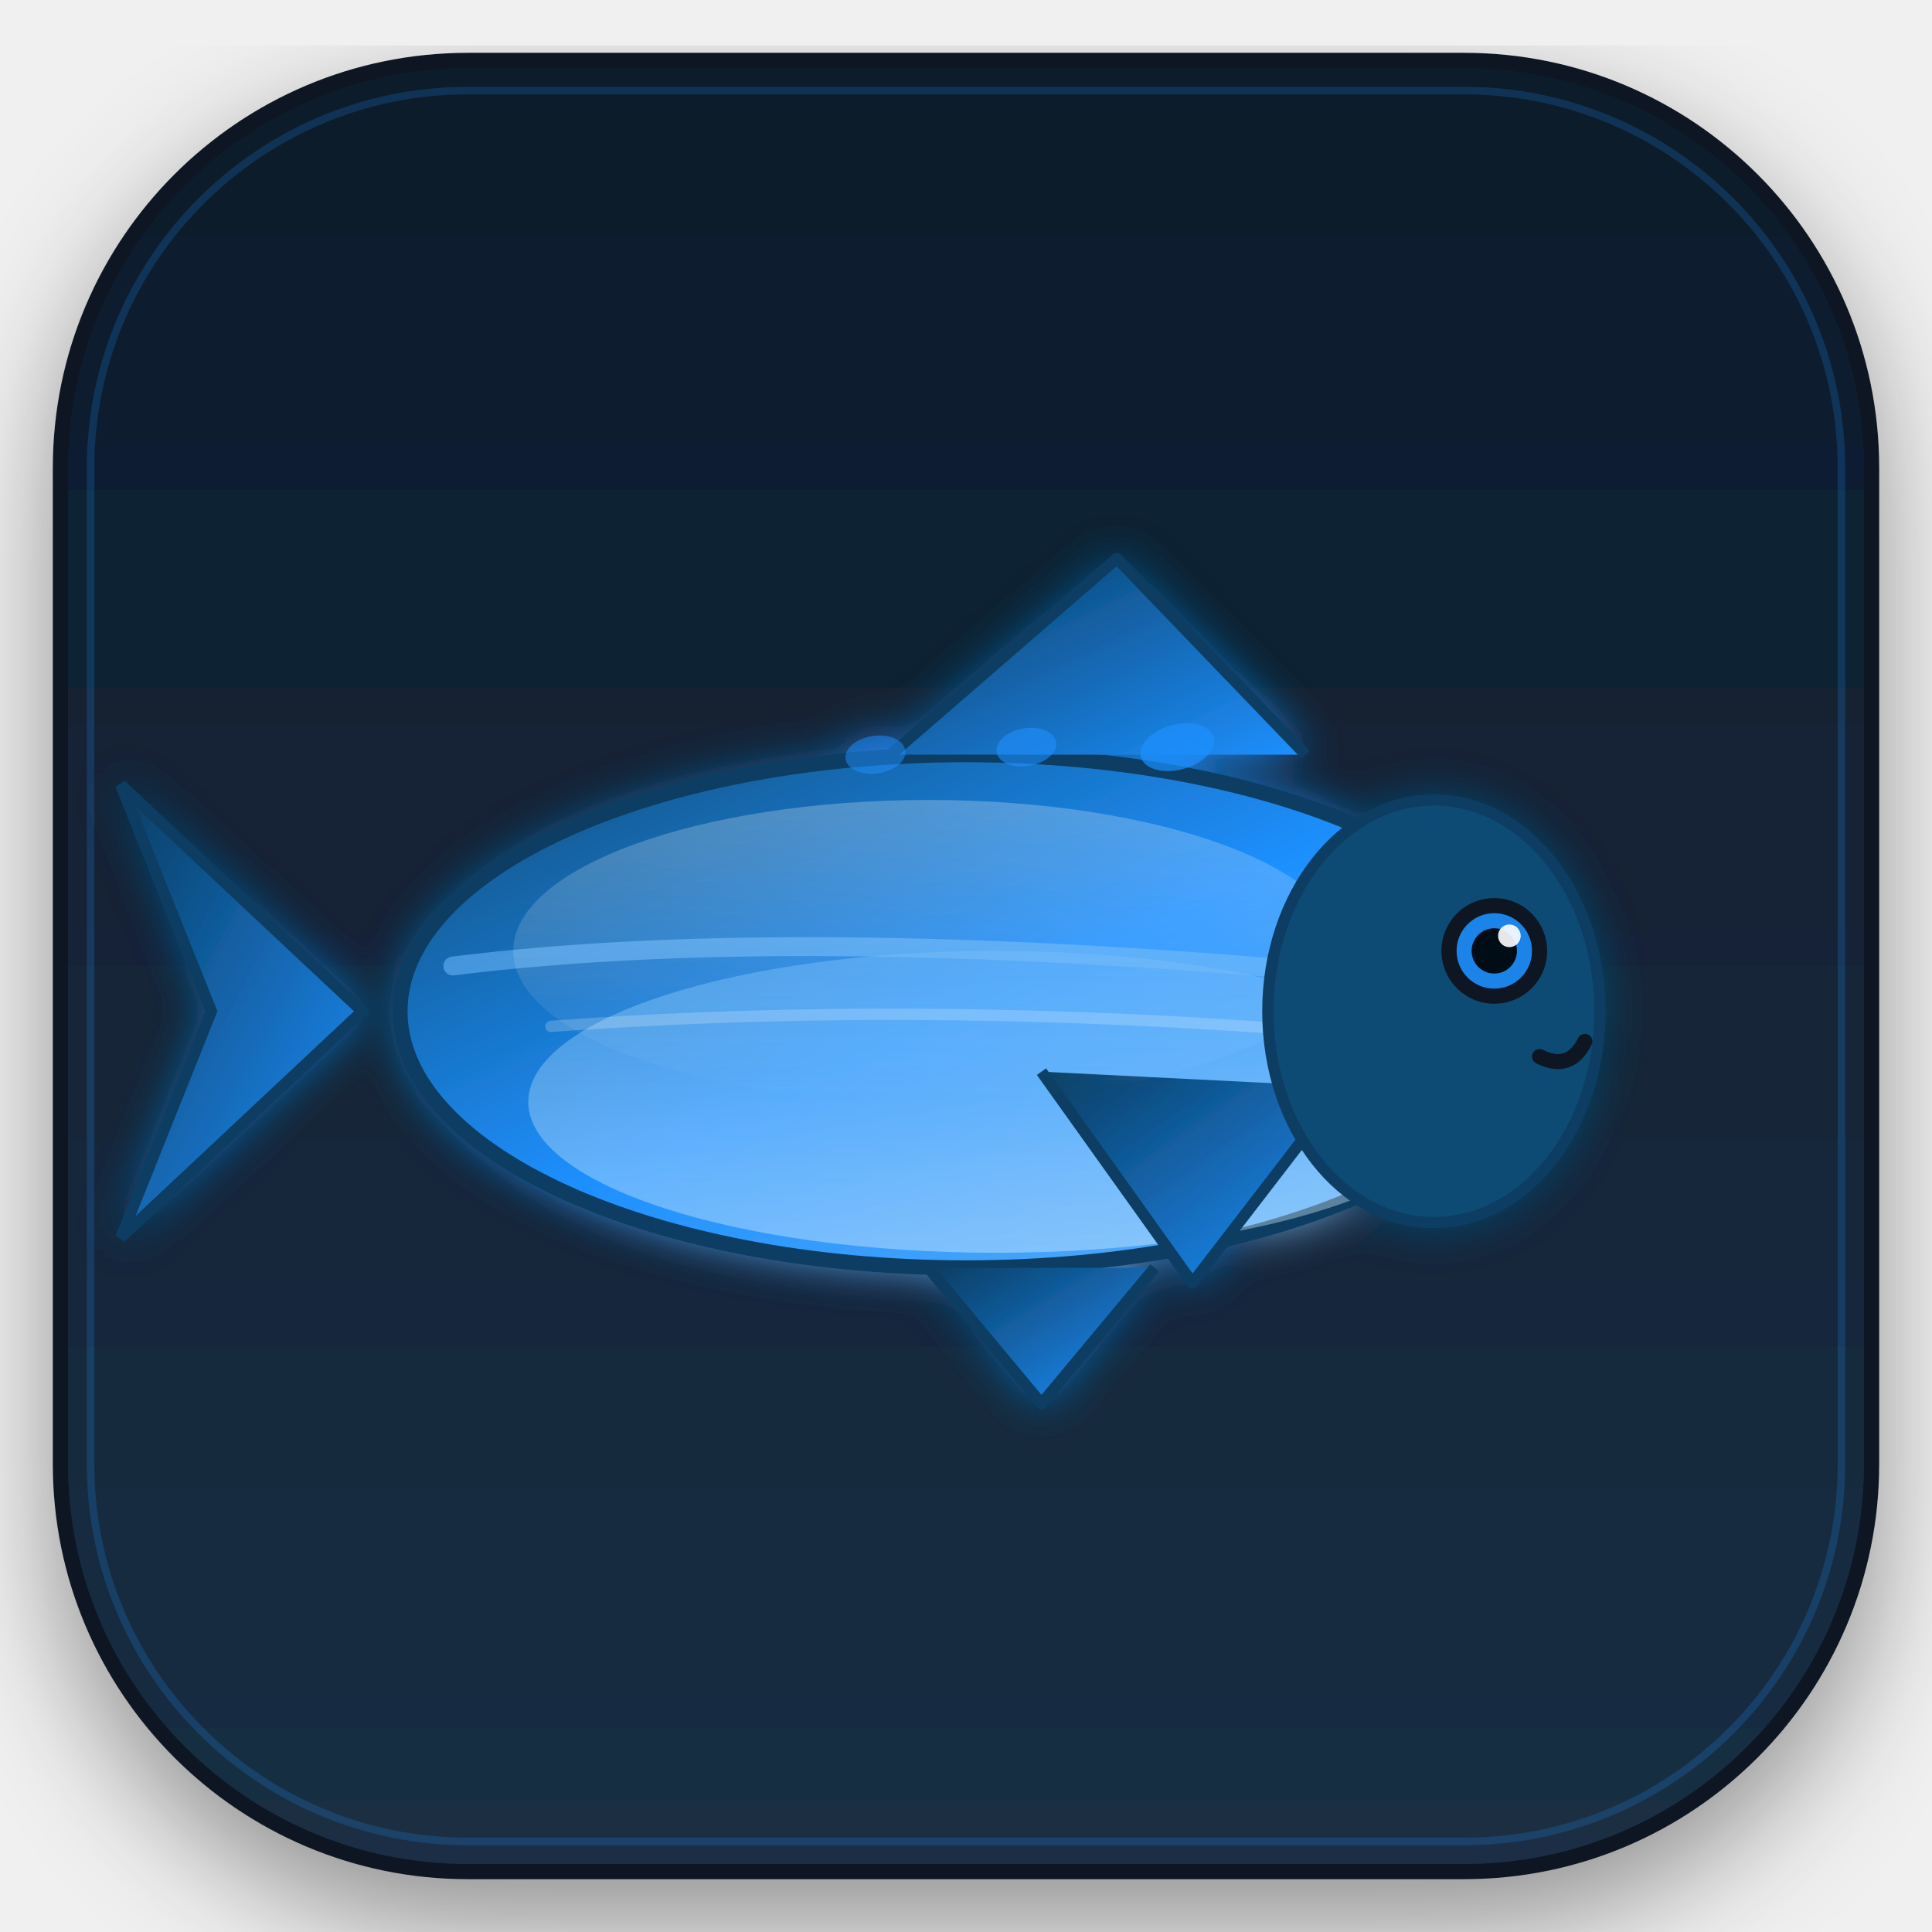
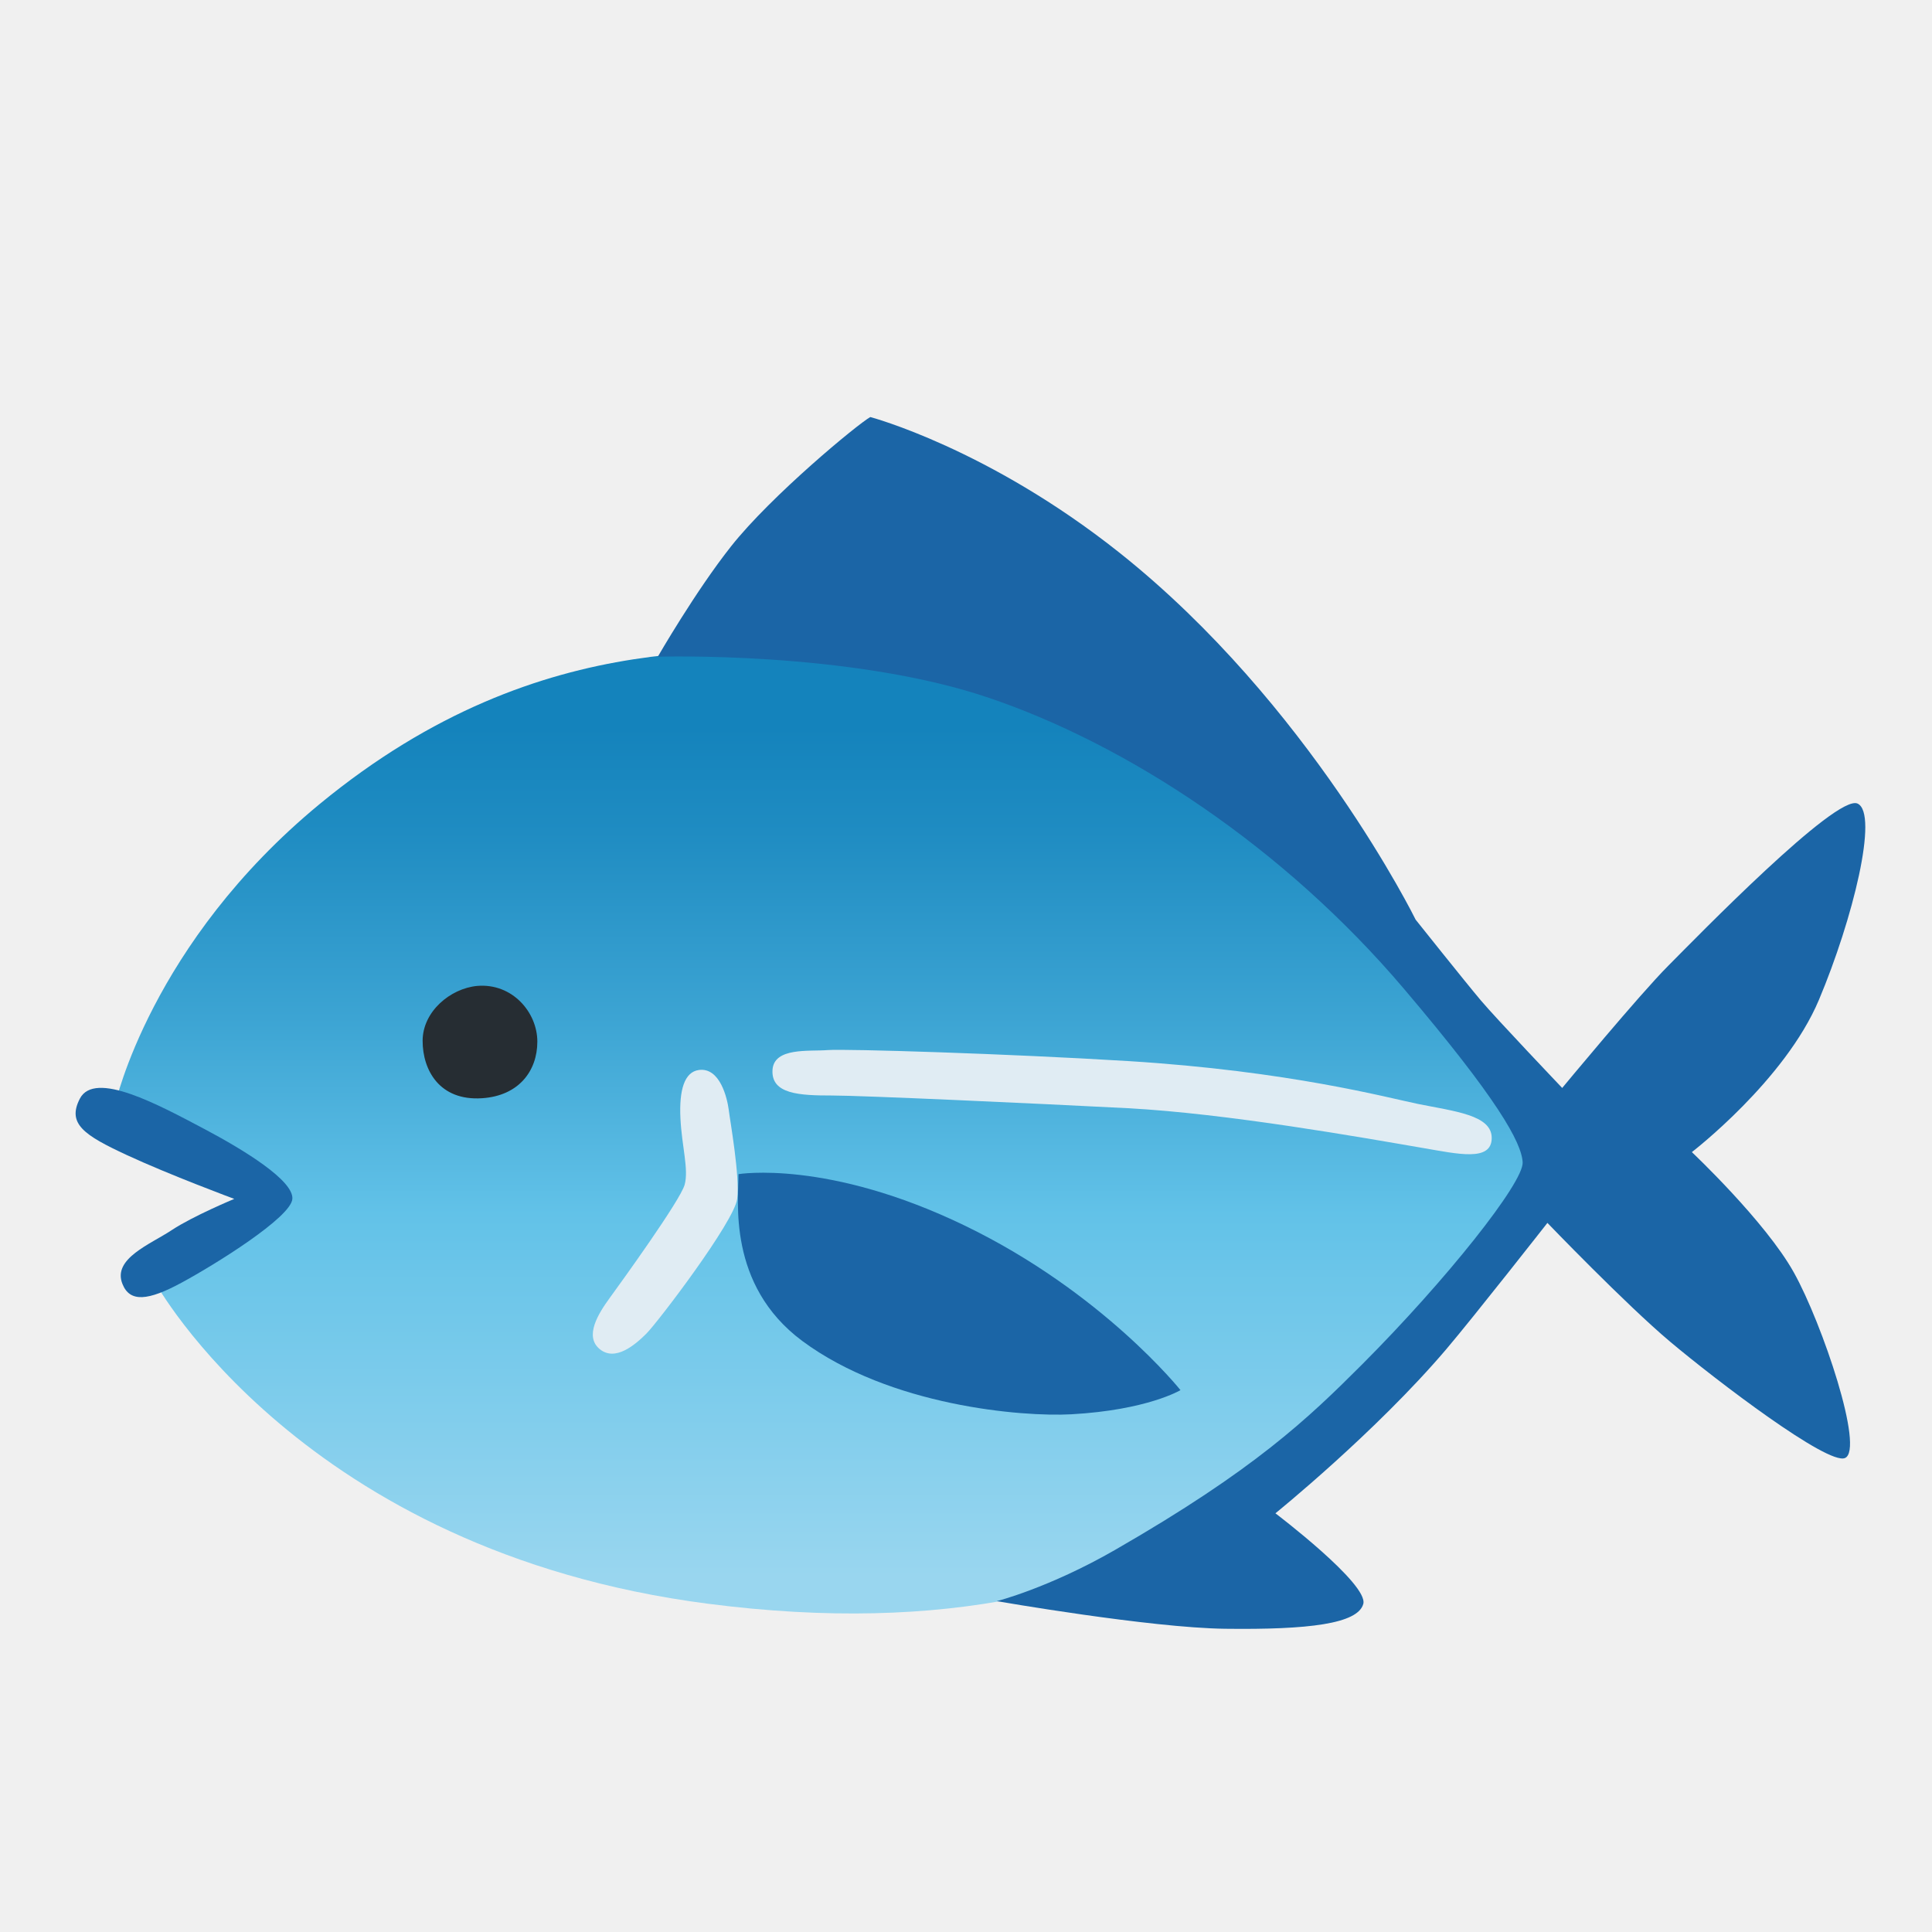
- <svg xmlns="http://www.w3.org/2000/svg" width="256" height="256" viewBox="0 0 256 256">
-   <defs>
-     <linearGradient id="bgGrad" x1="0" y1="0" x2="0" y2="1">
-       <stop offset="0%" stop-color="#0d1b2a" />
-       <stop offset="100%" stop-color="#1a2e44" />
-     </linearGradient>
-     <linearGradient id="bodyGrad" x1="0" y1="0" x2="1" y2="1">
-       <stop offset="0%" stop-color="#0f4c75" />
-       <stop offset="50%" stop-color="#1e90ff" />
-       <stop offset="100%" stop-color="#63b3f7" />
-     </linearGradient>
-     <linearGradient id="bellyGrad" x1="0" y1="0" x2="0" y2="1">
-       <stop offset="0%" stop-color="#63b3f7" stop-opacity="0.9" />
-       <stop offset="100%" stop-color="#e8f4fd" stop-opacity="0.7" />
-     </linearGradient>
-     <linearGradient id="finGrad" x1="0" y1="0" x2="1" y2="1">
-       <stop offset="0%" stop-color="#0a3d62" />
-       <stop offset="100%" stop-color="#1e90ff" />
-     </linearGradient>
-     <linearGradient id="sheen" x1="0" y1="0" x2="0" y2="1">
-       <stop offset="0%" stop-color="#ffffff" stop-opacity="0.25" />
-       <stop offset="100%" stop-color="#ffffff" stop-opacity="0.0" />
-     </linearGradient>
-     <filter id="shadow" x="-10%" y="-10%" width="120%" height="120%">
-       <feDropShadow dx="0" dy="6" stdDeviation="8" flood-color="#000000" flood-opacity="0.4" />
-     </filter>
-     <filter id="glow">
-       <feGaussianBlur stdDeviation="3" result="blur" />
-       <feMerge>
-         <feMergeNode in="blur" />
-         <feMergeNode in="SourceGraphic" />
-       </feMerge>
-     </filter>
-   </defs>
-   <rect x="8" y="8" width="240" height="240" rx="54" fill="url(#bgGrad)" stroke="#0a1520" stroke-width="2" filter="url(#shadow)" />
-   <rect x="12" y="12" width="232" height="232" rx="50" fill="none" stroke="#1e90ff" stroke-width="1" opacity="0.2" />
-   <g transform="translate(128, 134)" filter="url(#glow)">
-     <path d="M -80 0 L -112 -30 L -100 0 L -112 30 Z" fill="url(#finGrad)" stroke="#0a3d62" stroke-width="1.5" />
-     <ellipse cx="0" cy="0" rx="75" ry="34" fill="url(#bodyGrad)" stroke="#0a3d62" stroke-width="2" />
-     <ellipse cx="4" cy="12" rx="62" ry="20" fill="url(#bellyGrad)" opacity="0.55" />
-     <path d="M -10 -34 L 20 -60 L 45 -34" fill="url(#finGrad)" stroke="#0a3d62" stroke-width="1.5" stroke-linejoin="round" />
-     <path d="M 10 8 L 30 36 L 50 10" fill="url(#finGrad)" stroke="#0a3d62" stroke-width="1.5" stroke-linejoin="round" />
-     <path d="M -5 34 L 10 52 L 25 34" fill="url(#finGrad)" stroke="#0a3d62" stroke-width="1.5" stroke-linejoin="round" />
-     <path d="M -68 -6 Q -20 -12 60 -4" fill="none" stroke="#63b3f7" stroke-width="2.5" stroke-linecap="round" opacity="0.6" />
-     <path d="M -55 2 Q 0 -2 62 4" fill="none" stroke="#ffffff" stroke-width="1.5" stroke-linecap="round" opacity="0.2" />
-     <ellipse cx="-5" cy="-8" rx="55" ry="20" fill="url(#sheen)" />
-     <ellipse cx="62" cy="0" rx="22" ry="28" fill="#0f4c75" stroke="#0a3d62" stroke-width="1.5" />
-     <circle cx="70" cy="-8" r="7" fill="#0a1520" />
-     <circle cx="70" cy="-8" r="5" fill="#1e90ff" opacity="0.9" />
-     <circle cx="70" cy="-8" r="3" fill="#000a14" />
-     <circle cx="72" cy="-10" r="1.5" fill="#ffffff" opacity="0.9" />
-     <path d="M 82 4 Q 80 8 76 6" fill="none" stroke="#0a1520" stroke-width="2" stroke-linecap="round" />
-     <ellipse cx="28" cy="-35" rx="5" ry="3" fill="#1e90ff" opacity="0.7" transform="rotate(-15,28,-35)" />
-     <ellipse cx="8" cy="-35" rx="4" ry="2.5" fill="#1e90ff" opacity="0.6" transform="rotate(-10,8,-35)" />
-     <ellipse cx="-12" cy="-34" rx="4" ry="2.5" fill="#1e90ff" opacity="0.5" transform="rotate(-8,-12,-34)" />
-   </g>
+ <svg xmlns="http://www.w3.org/2000/svg" version="1.1" id="Layer_2" x="0px" y="0px" viewBox="0 0 128 128" style="enable-background:new 0 0 128 128;" xml:space="preserve">
+   <linearGradient id="SVGID_1_" gradientUnits="userSpaceOnUse" x1="55.273" y1="43.106" x2="55.273" y2="106.9">
+     <stop offset="0.079" style="stop-color:#1483BC" />
+     <stop offset="0.189" style="stop-color:#1F8CC2" />
+     <stop offset="0.381" style="stop-color:#3CA4D3" />
+     <stop offset="0.585" style="stop-color:#62C2E8" />
+     <stop offset="0.962" style="stop-color:#99D6EF" />
+   </linearGradient>
+   <path style="fill:url(#SVGID_1_);" d="M102.92,75.96l-4.08-6.12L82.1,49.39c0,0-15.07-6.58-25.28-6.23  c-7.04,0.24-20.67-2.22-35.63,10.1C9.98,62.49,7.63,73.16,7.63,73.16l11.09,6.16l-8.45,5.63c0,0,9.72,17.82,36.62,21.3  c31.89,4.13,43.57-12.49,50.68-21.78C98.31,83.5,102.92,75.96,102.92,75.96z" />
+   <path style="fill:#1B65A6;" d="M57.66,27.63c-0.84,0.47-6.55,5.19-9.22,8.56c-2.36,2.98-4.86,7.32-4.86,7.32s12.67-0.4,21.87,2.7  s19.58,9.88,27.59,19.33c6.15,7.25,7.77,10.14,7.84,11.47c0.07,1.34-5.07,7.81-10.65,13.4c-3.57,3.57-7.09,6.95-16.38,12.29  c-4.37,2.51-7.81,3.38-7.81,3.38s10.16,1.77,15.13,1.83c5.54,0.07,8.78-0.33,9.15-1.64c0.38-1.31-5.82-6.01-5.82-6.01  s6.62-5.35,11.31-10.86c1.86-2.19,6.71-8.38,6.71-8.38s5.18,5.39,8.14,7.88c3.1,2.6,10.42,8.17,11.57,7.7  c1.32-0.54-1.5-8.92-3.38-12.29c-1.88-3.38-6.76-7.98-6.76-7.98s6.17-4.74,8.42-10.09c2.25-5.35,3.97-12.34,2.56-13  c-1.41-0.66-10.68,8.87-12.55,10.75c-1.88,1.88-7.02,8.09-7.02,8.09s-4.36-4.58-5.39-5.8c-1.03-1.22-4.32-5.35-4.32-5.35  s-7.03-14.3-19.62-24.31C65.45,29.69,57.66,27.63,57.66,27.63z" />
+   <linearGradient id="SVGID_2_" gradientUnits="userSpaceOnUse" x1="78.775" y1="47.522" x2="78.775" y2="47.522">
+     <stop offset="0.079" style="stop-color:#1483BC" />
+     <stop offset="0.189" style="stop-color:#1F8CC2" />
+     <stop offset="0.381" style="stop-color:#3CA4D3" />
+     <stop offset="0.585" style="stop-color:#62C2E8" />
+     <stop offset="0.962" style="stop-color:#99D6EF" />
+   </linearGradient>
+   <path style="fill:none;stroke:url(#SVGID_2_);stroke-miterlimit:10;" d="M78.78,47.52" />
+   <path style="fill:#1B65A6;" d="M48.93,77.79c0,1.69-0.77,7.34,4.22,11.05c5.81,4.31,14.55,5.04,17.83,4.86  c5.04-0.28,7.23-1.6,7.23-1.6s-5.16-6.48-14.27-10.89S48.93,77.79,48.93,77.79z" />
+   <path style="fill:#1B65A6;" d="M5.29,72.79c-0.86,1.66,0.28,2.42,3.1,3.73c2.82,1.31,7.13,2.91,7.13,2.91s-2.72,1.13-4.13,2.06  c-1.41,0.94-3.95,1.89-3.28,3.57c0.49,1.24,1.69,1.13,3.94-0.09s7.23-4.32,7.32-5.54s-3.21-3.24-5.77-4.6  C10.5,73.19,6.27,70.89,5.29,72.79z" />
+   <path style="fill:#262D33;" d="M35.6,69.01c0,1.94-1.23,3.59-3.66,3.75c-2.82,0.19-3.94-1.86-3.94-3.8s1.83-3.47,3.61-3.64  C33.94,65.12,35.6,67.07,35.6,69.01z" />
+   <path style="fill:#E0ECF3;" d="M46.3,70.89c-0.95,0.13-1.31,1.31-1.22,3.19c0.09,1.88,0.56,3.38,0.28,4.41  c-0.28,1.03-4.22,6.48-4.97,7.51c-0.75,1.03-1.69,2.53-0.66,3.38s2.35-0.28,3.1-1.03c0.75-0.75,5.82-7.41,6.01-8.92  c0.19-1.5-0.47-5.16-0.56-5.91C48.18,72.77,47.71,70.7,46.3,70.89z" />
+   <path style="fill:#E0ECF3;" d="M51.18,70.89c-0.09,1.6,1.78,1.69,3.94,1.69c1.97,0,13.38,0.52,19.57,0.84  c6.62,0.35,15.58,1.95,19.54,2.63c2.35,0.4,4.6,0.94,4.6-0.66c0-1.52-2.46-1.76-4.88-2.25c-2.04-0.42-8.56-2.18-19.19-2.84  c-7.97-0.49-18.7-0.82-19.92-0.73C53.62,69.67,51.27,69.37,51.18,70.89z" />
</svg>
